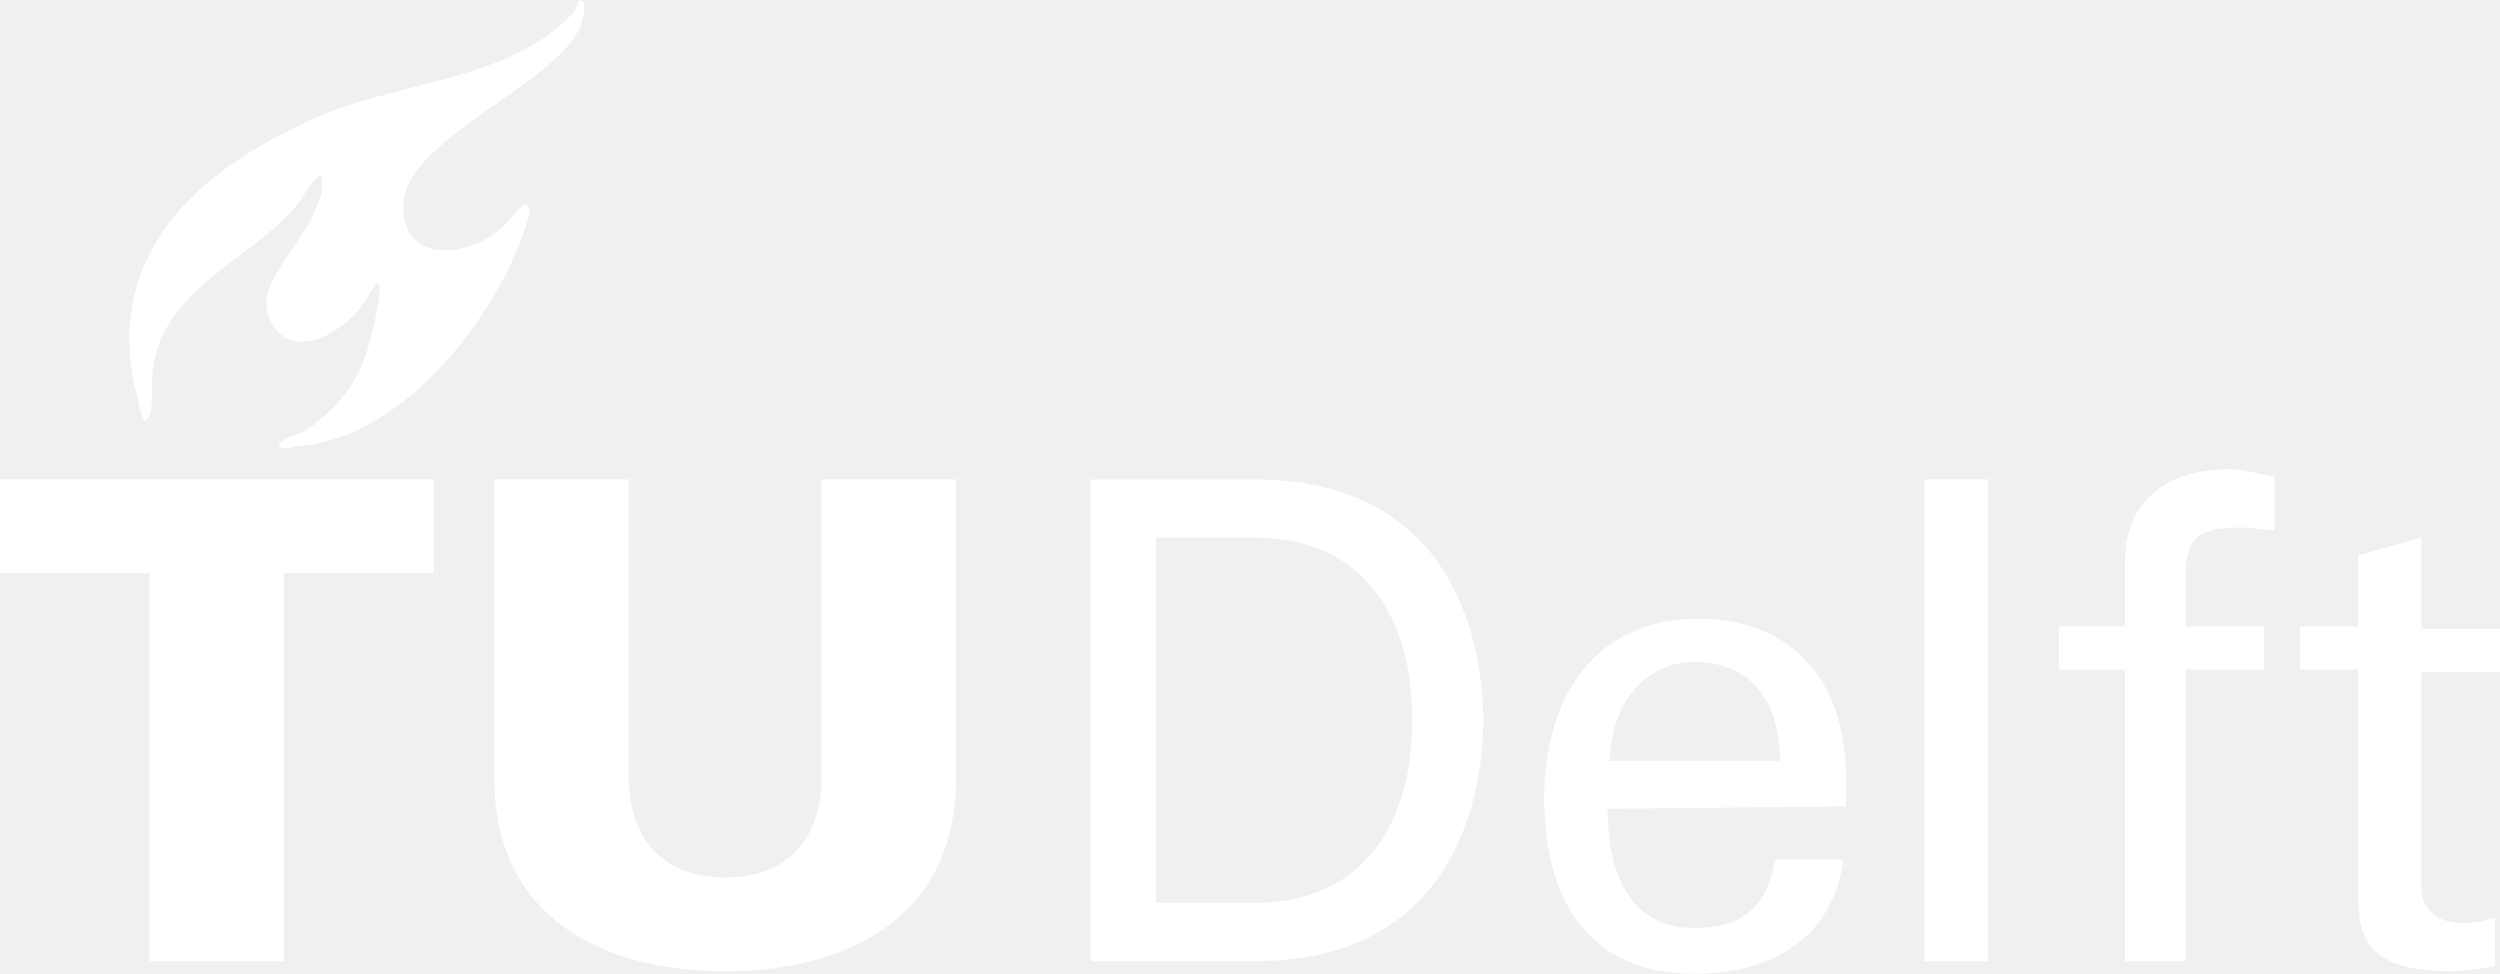
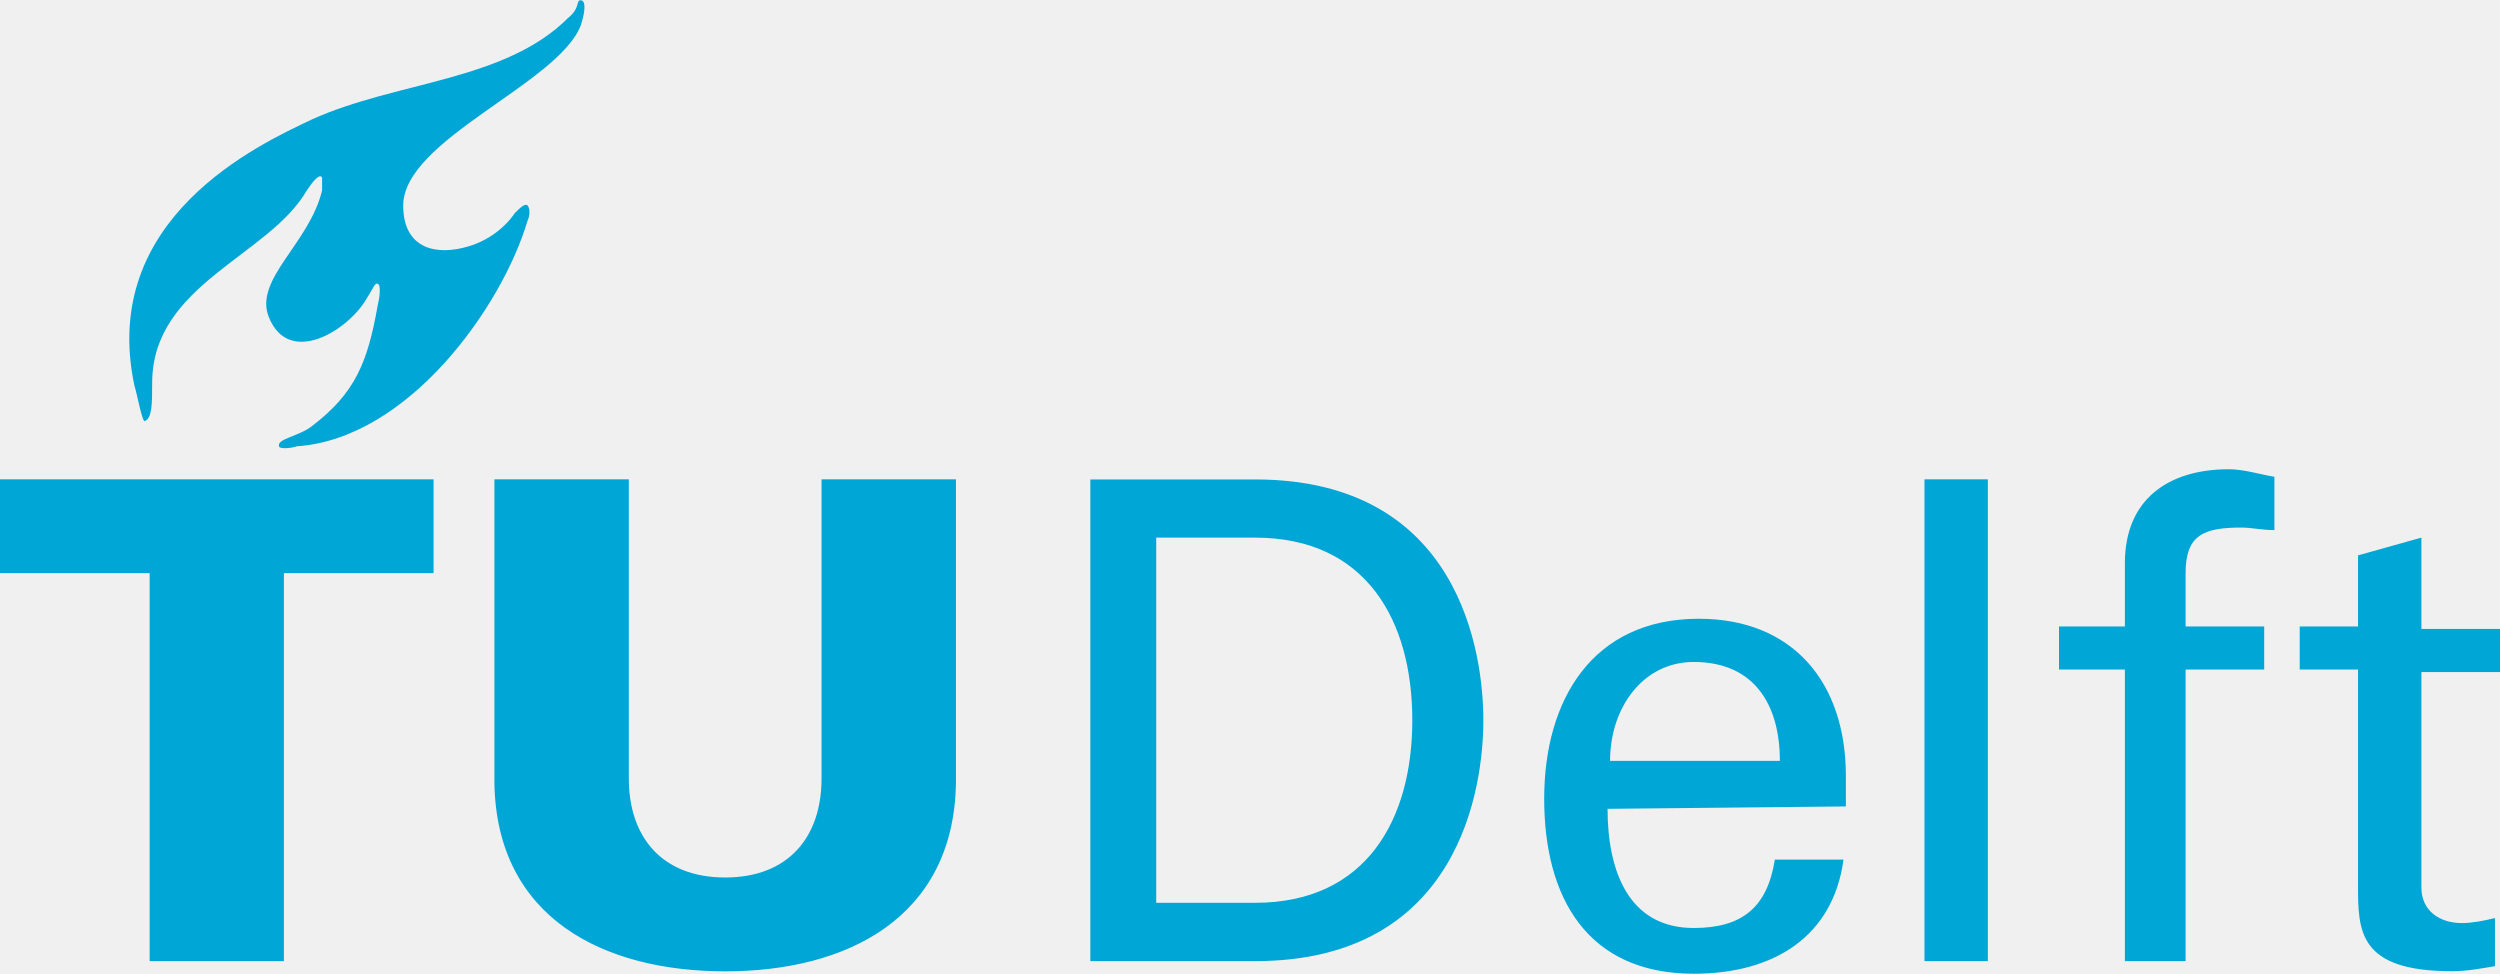
<svg xmlns="http://www.w3.org/2000/svg" id="Layer_1" viewBox="0 0 1886.1 734.6" width="2500" height="974">
-   <style>.st0{fill:#ffffff}</style>
+   <style>.st0{fill:#00a6d6}</style>
  <path class="st0" d="M547.1 661.9c47.8 0 72.7-30.6 72.7-74.6V361.5h101.4v229.6c-1.9 101.4-82.3 141.6-174.1 141.6S374.9 692.5 373 591.1V361.5h101.4v225.7c0 44.1 24.9 74.7 72.7 74.7zM112.9 725h101.3V432.3h112.9v-70.8H0v70.8h112.9zM353.9 185.6c-24.9 7.7-49.7 1.9-49.7-30.6 0-49.7 116.7-91.8 133.9-135.8 3.8-11.5 3.8-19.1 0-19.1s0 5.7-9.6 13.4C380.7 61.3 298.4 61.3 235.3 90c-40.2 19-160.7 74.5-133.9 200.8 1.9 5.7 5.7 26.8 7.7 26.8 5.7-1.9 5.7-13.4 5.7-28.7 0-74.6 88-95.6 116.7-145.4 3.8-5.7 9.6-13.4 11.5-9.6v9.6c-9.6 40.2-51.6 67-40.2 95.6 15.3 38.3 61.2 9.6 74.6-15.3 3.8-5.7 5.7-11.5 7.7-9.6 1.9 0 1.9 7.7 0 15.3-7.7 44-17.2 67-49.7 91.8-9.6 7.7-26.8 9.6-24.9 15.3 0 1.9 7.7 1.9 13.4 0 84.2-5.7 154.9-105.2 174.1-170.2 1.9-3.8 1.9-9.6 0-11.5-1.9-1.9-5.7 1.9-9.6 5.7-7.7 11.6-21.1 21.1-34.5 25zM1214.7 573.9c0-40.2 24.9-74.6 63.1-74.6 45.9 0 65 32.5 65 74.6h-128.1zm177.9 34.4v-23c0-70.8-40.2-118.6-110.9-118.6-80.3 0-116.7 61.2-116.7 135.8s32.5 132 112.9 132c61.2 0 105.2-28.7 112.9-86.1H1339c-5.7 36.3-24.9 51.6-61.2 51.6-49.7 0-65-44-65-89.9l179.8-1.8zM1451.9 361.5h47.8V725h-47.8zM1648.9 725V505h59.3v-32.5h-59.3v-40.2c0-28.7 13.4-34.4 42.1-34.4 7.7 0 15.3 1.9 24.9 1.9v-40.2c-11.5-1.9-23-5.7-34.4-5.7-45.9 0-78.4 23-78.4 70.8v47.8h-49.7V505h49.7v220h45.8zM1735 472.5V505h44v162.6c0 34.4 0 65 70.8 65 11.5 0 21-1.9 32.5-3.8v-36.3c-7.7 1.9-17.2 3.8-24.9 3.8-17.2 0-30.6-9.6-30.6-26.8V506.9h59.3v-32.5h-59.3v-68.9l-47.8 13.4v53.6h-44zM822.6 725h124.3c154.9 0 172.2-132 172.2-181.7s-17.2-181.7-172.2-181.7H822.6V725zm49.7-319.5h74.6c84.2 0 118.6 63.1 118.6 137.7S1031.1 681 946.9 681h-74.6V405.5z" />
</svg>
